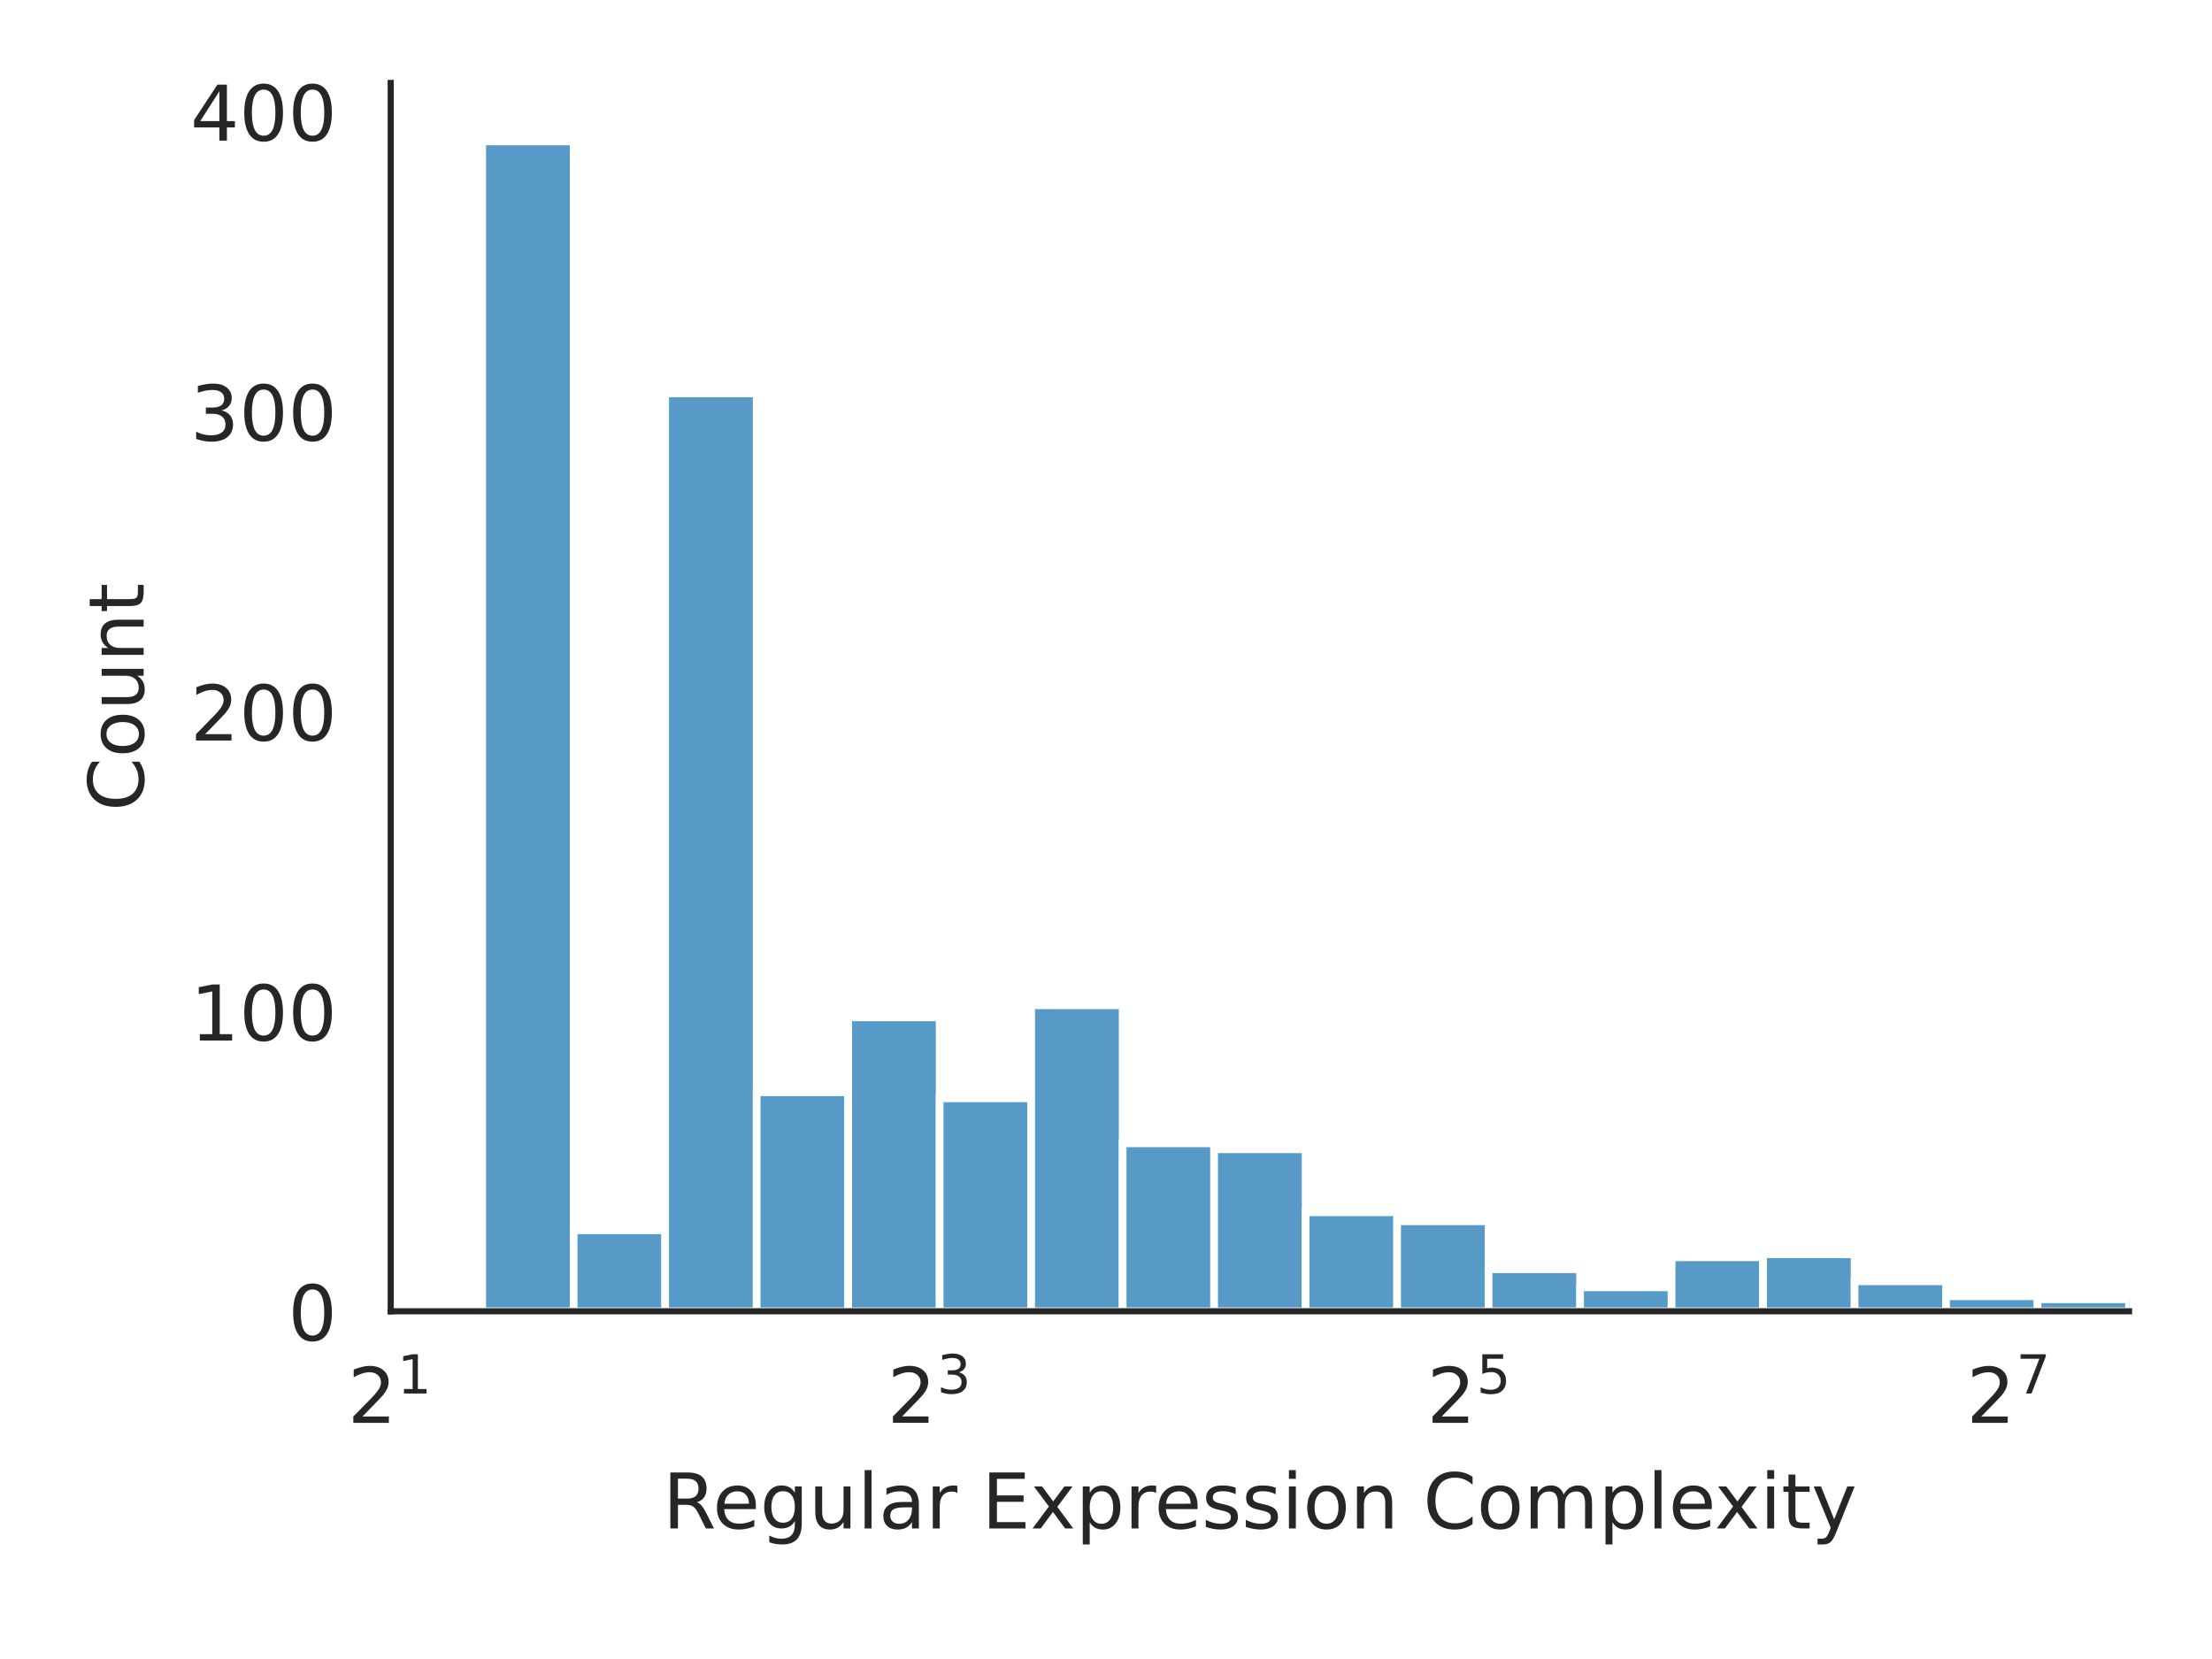
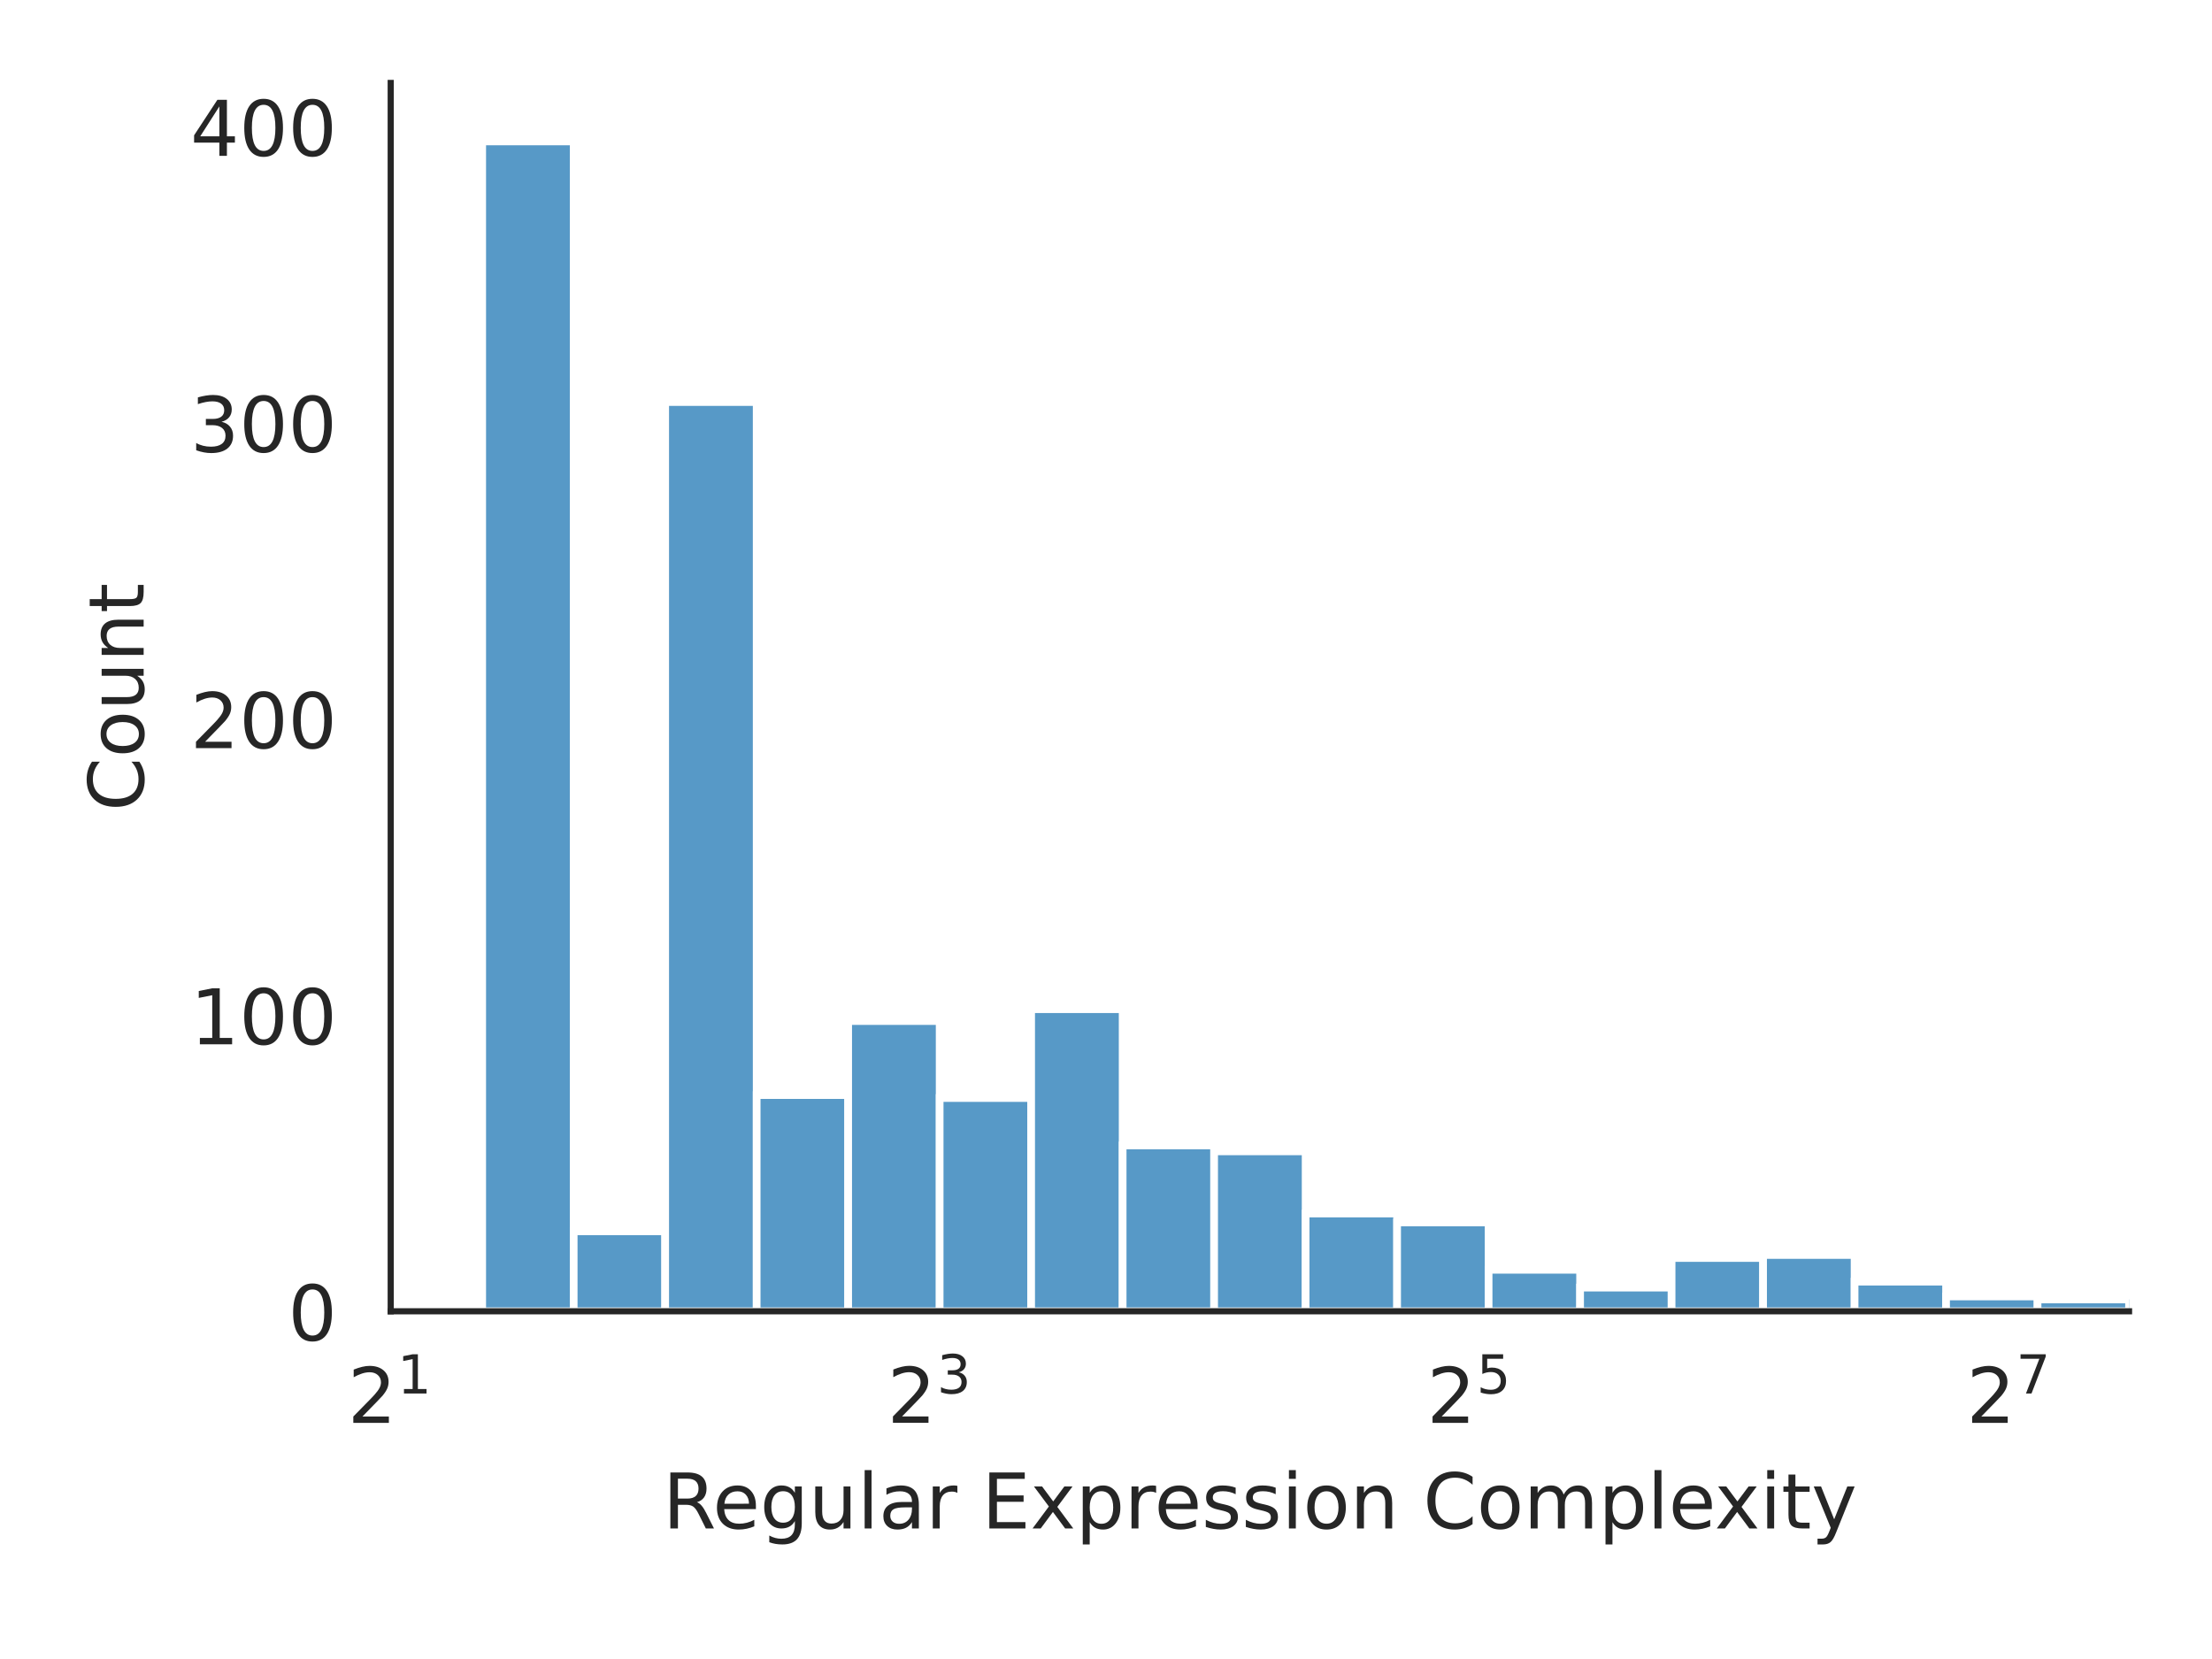
<svg xmlns="http://www.w3.org/2000/svg" xmlns:xlink="http://www.w3.org/1999/xlink" width="288pt" height="216pt" viewBox="0 0 288 216" version="1.1">
  <defs>
    <style type="text/css">*{stroke-linejoin: round; stroke-linecap: butt}</style>
  </defs>
  <g id="figure_1">
    <g id="patch_1">
      <path d="M 0 216  L 288 216  L 288 0  L 0 0  z " style="fill: #ffffff" />
    </g>
    <g id="axes_1">
      <g id="patch_2">
        <path d="M 50.87 170.728  L 277.2 170.728  L 277.2 10.8  L 50.87 10.8  z " style="fill: #ffffff" />
      </g>
      <g id="matplotlib.axis_1">
        <g id="xtick_1">
          <g id="text_1">
            <g style="fill: #262626" transform="translate(45.27 185.3264) scale(0.1 -0.1)">
              <defs>
                <path id="DejaVuSans-32" d="M 1228 531  L 3431 531  L 3431 0  L 469 0  L 469 531  Q 828 903 1448 1529  Q 2069 2156 2228 2338  Q 2531 2678 2651 2914  Q 2772 3150 2772 3378  Q 2772 3750 2511 3984  Q 2250 4219 1831 4219  Q 1534 4219 1204 4116  Q 875 4013 500 3803  L 500 4441  Q 881 4594 1212 4672  Q 1544 4750 1819 4750  Q 2544 4750 2975 4387  Q 3406 4025 3406 3419  Q 3406 3131 3298 2873  Q 3191 2616 2906 2266  Q 2828 2175 2409 1742  Q 1991 1309 1228 531  z " transform="scale(0.015625)" />
                <path id="DejaVuSans-31" d="M 794 531  L 1825 531  L 1825 4091  L 703 3866  L 703 4441  L 1819 4666  L 2450 4666  L 2450 531  L 3481 531  L 3481 0  L 794 0  L 794 531  z " transform="scale(0.015625)" />
              </defs>
              <use xlink:href="#DejaVuSans-32" transform="translate(0 0.684375)" />
              <use xlink:href="#DejaVuSans-31" transform="translate(64.58008 38.96563) scale(0.7)" />
            </g>
          </g>
        </g>
        <g id="xtick_2">
          <g id="text_2">
            <g style="fill: #262626" transform="translate(115.5267 185.3264) scale(0.1 -0.1)">
              <defs>
                <path id="DejaVuSans-33" d="M 2597 2516  Q 3050 2419 3304 2112  Q 3559 1806 3559 1356  Q 3559 666 3084 287  Q 2609 -91 1734 -91  Q 1441 -91 1130 -33  Q 819 25 488 141  L 488 750  Q 750 597 1062 519  Q 1375 441 1716 441  Q 2309 441 2620 675  Q 2931 909 2931 1356  Q 2931 1769 2642 2001  Q 2353 2234 1838 2234  L 1294 2234  L 1294 2753  L 1863 2753  Q 2328 2753 2575 2939  Q 2822 3125 2822 3475  Q 2822 3834 2567 4026  Q 2313 4219 1838 4219  Q 1578 4219 1281 4162  Q 984 4106 628 3988  L 628 4550  Q 988 4650 1302 4700  Q 1616 4750 1894 4750  Q 2613 4750 3031 4423  Q 3450 4097 3450 3541  Q 3450 3153 3228 2886  Q 3006 2619 2597 2516  z " transform="scale(0.015625)" />
              </defs>
              <use xlink:href="#DejaVuSans-32" transform="translate(0 0.765625)" />
              <use xlink:href="#DejaVuSans-33" transform="translate(64.58008 39.04688) scale(0.7)" />
            </g>
          </g>
        </g>
        <g id="xtick_3">
          <g id="text_3">
            <g style="fill: #262626" transform="translate(185.7834 185.3264) scale(0.1 -0.1)">
              <defs>
                <path id="DejaVuSans-35" d="M 691 4666  L 3169 4666  L 3169 4134  L 1269 4134  L 1269 2991  Q 1406 3038 1543 3061  Q 1681 3084 1819 3084  Q 2600 3084 3056 2656  Q 3513 2228 3513 1497  Q 3513 744 3044 326  Q 2575 -91 1722 -91  Q 1428 -91 1123 -41  Q 819 9 494 109  L 494 744  Q 775 591 1075 516  Q 1375 441 1709 441  Q 2250 441 2565 725  Q 2881 1009 2881 1497  Q 2881 1984 2565 2268  Q 2250 2553 1709 2553  Q 1456 2553 1204 2497  Q 953 2441 691 2322  L 691 4666  z " transform="scale(0.015625)" />
              </defs>
              <use xlink:href="#DejaVuSans-32" transform="translate(0 0.684375)" />
              <use xlink:href="#DejaVuSans-35" transform="translate(64.58008 38.96563) scale(0.7)" />
            </g>
          </g>
        </g>
        <g id="xtick_4">
          <g id="text_4">
            <g style="fill: #262626" transform="translate(256.0401 185.3264) scale(0.1 -0.1)">
              <defs>
                <path id="DejaVuSans-37" d="M 525 4666  L 3525 4666  L 3525 4397  L 1831 0  L 1172 0  L 2766 4134  L 525 4134  L 525 4666  z " transform="scale(0.015625)" />
              </defs>
              <use xlink:href="#DejaVuSans-32" transform="translate(0 0.684375)" />
              <use xlink:href="#DejaVuSans-37" transform="translate(64.58008 38.96563) scale(0.7)" />
            </g>
          </g>
        </g>
        <g id="text_5">
          <g style="fill: #262626" transform="translate(86.29906 199.0046) scale(0.1 -0.1)">
            <defs>
              <path id="DejaVuSans-52" d="M 2841 2188  Q 3044 2119 3236 1894  Q 3428 1669 3622 1275  L 4263 0  L 3584 0  L 2988 1197  Q 2756 1666 2539 1819  Q 2322 1972 1947 1972  L 1259 1972  L 1259 0  L 628 0  L 628 4666  L 2053 4666  Q 2853 4666 3247 4331  Q 3641 3997 3641 3322  Q 3641 2881 3436 2590  Q 3231 2300 2841 2188  z M 1259 4147  L 1259 2491  L 2053 2491  Q 2509 2491 2742 2702  Q 2975 2913 2975 3322  Q 2975 3731 2742 3939  Q 2509 4147 2053 4147  L 1259 4147  z " transform="scale(0.015625)" />
              <path id="DejaVuSans-65" d="M 3597 1894  L 3597 1613  L 953 1613  Q 991 1019 1311 708  Q 1631 397 2203 397  Q 2534 397 2845 478  Q 3156 559 3463 722  L 3463 178  Q 3153 47 2828 -22  Q 2503 -91 2169 -91  Q 1331 -91 842 396  Q 353 884 353 1716  Q 353 2575 817 3079  Q 1281 3584 2069 3584  Q 2775 3584 3186 3129  Q 3597 2675 3597 1894  z M 3022 2063  Q 3016 2534 2758 2815  Q 2500 3097 2075 3097  Q 1594 3097 1305 2825  Q 1016 2553 972 2059  L 3022 2063  z " transform="scale(0.015625)" />
              <path id="DejaVuSans-67" d="M 2906 1791  Q 2906 2416 2648 2759  Q 2391 3103 1925 3103  Q 1463 3103 1205 2759  Q 947 2416 947 1791  Q 947 1169 1205 825  Q 1463 481 1925 481  Q 2391 481 2648 825  Q 2906 1169 2906 1791  z M 3481 434  Q 3481 -459 3084 -895  Q 2688 -1331 1869 -1331  Q 1566 -1331 1297 -1286  Q 1028 -1241 775 -1147  L 775 -588  Q 1028 -725 1275 -790  Q 1522 -856 1778 -856  Q 2344 -856 2625 -561  Q 2906 -266 2906 331  L 2906 616  Q 2728 306 2450 153  Q 2172 0 1784 0  Q 1141 0 747 490  Q 353 981 353 1791  Q 353 2603 747 3093  Q 1141 3584 1784 3584  Q 2172 3584 2450 3431  Q 2728 3278 2906 2969  L 2906 3500  L 3481 3500  L 3481 434  z " transform="scale(0.015625)" />
              <path id="DejaVuSans-75" d="M 544 1381  L 544 3500  L 1119 3500  L 1119 1403  Q 1119 906 1312 657  Q 1506 409 1894 409  Q 2359 409 2629 706  Q 2900 1003 2900 1516  L 2900 3500  L 3475 3500  L 3475 0  L 2900 0  L 2900 538  Q 2691 219 2414 64  Q 2138 -91 1772 -91  Q 1169 -91 856 284  Q 544 659 544 1381  z M 1991 3584  L 1991 3584  z " transform="scale(0.015625)" />
              <path id="DejaVuSans-6c" d="M 603 4863  L 1178 4863  L 1178 0  L 603 0  L 603 4863  z " transform="scale(0.015625)" />
              <path id="DejaVuSans-61" d="M 2194 1759  Q 1497 1759 1228 1600  Q 959 1441 959 1056  Q 959 750 1161 570  Q 1363 391 1709 391  Q 2188 391 2477 730  Q 2766 1069 2766 1631  L 2766 1759  L 2194 1759  z M 3341 1997  L 3341 0  L 2766 0  L 2766 531  Q 2569 213 2275 61  Q 1981 -91 1556 -91  Q 1019 -91 701 211  Q 384 513 384 1019  Q 384 1609 779 1909  Q 1175 2209 1959 2209  L 2766 2209  L 2766 2266  Q 2766 2663 2505 2880  Q 2244 3097 1772 3097  Q 1472 3097 1187 3025  Q 903 2953 641 2809  L 641 3341  Q 956 3463 1253 3523  Q 1550 3584 1831 3584  Q 2591 3584 2966 3190  Q 3341 2797 3341 1997  z " transform="scale(0.015625)" />
              <path id="DejaVuSans-72" d="M 2631 2963  Q 2534 3019 2420 3045  Q 2306 3072 2169 3072  Q 1681 3072 1420 2755  Q 1159 2438 1159 1844  L 1159 0  L 581 0  L 581 3500  L 1159 3500  L 1159 2956  Q 1341 3275 1631 3429  Q 1922 3584 2338 3584  Q 2397 3584 2469 3576  Q 2541 3569 2628 3553  L 2631 2963  z " transform="scale(0.015625)" />
              <path id="DejaVuSans-20" transform="scale(0.015625)" />
              <path id="DejaVuSans-45" d="M 628 4666  L 3578 4666  L 3578 4134  L 1259 4134  L 1259 2753  L 3481 2753  L 3481 2222  L 1259 2222  L 1259 531  L 3634 531  L 3634 0  L 628 0  L 628 4666  z " transform="scale(0.015625)" />
              <path id="DejaVuSans-78" d="M 3513 3500  L 2247 1797  L 3578 0  L 2900 0  L 1881 1375  L 863 0  L 184 0  L 1544 1831  L 300 3500  L 978 3500  L 1906 2253  L 2834 3500  L 3513 3500  z " transform="scale(0.015625)" />
              <path id="DejaVuSans-70" d="M 1159 525  L 1159 -1331  L 581 -1331  L 581 3500  L 1159 3500  L 1159 2969  Q 1341 3281 1617 3432  Q 1894 3584 2278 3584  Q 2916 3584 3314 3078  Q 3713 2572 3713 1747  Q 3713 922 3314 415  Q 2916 -91 2278 -91  Q 1894 -91 1617 61  Q 1341 213 1159 525  z M 3116 1747  Q 3116 2381 2855 2742  Q 2594 3103 2138 3103  Q 1681 3103 1420 2742  Q 1159 2381 1159 1747  Q 1159 1113 1420 752  Q 1681 391 2138 391  Q 2594 391 2855 752  Q 3116 1113 3116 1747  z " transform="scale(0.015625)" />
              <path id="DejaVuSans-73" d="M 2834 3397  L 2834 2853  Q 2591 2978 2328 3040  Q 2066 3103 1784 3103  Q 1356 3103 1142 2972  Q 928 2841 928 2578  Q 928 2378 1081 2264  Q 1234 2150 1697 2047  L 1894 2003  Q 2506 1872 2764 1633  Q 3022 1394 3022 966  Q 3022 478 2636 193  Q 2250 -91 1575 -91  Q 1294 -91 989 -36  Q 684 19 347 128  L 347 722  Q 666 556 975 473  Q 1284 391 1588 391  Q 1994 391 2212 530  Q 2431 669 2431 922  Q 2431 1156 2273 1281  Q 2116 1406 1581 1522  L 1381 1569  Q 847 1681 609 1914  Q 372 2147 372 2553  Q 372 3047 722 3315  Q 1072 3584 1716 3584  Q 2034 3584 2315 3537  Q 2597 3491 2834 3397  z " transform="scale(0.015625)" />
              <path id="DejaVuSans-69" d="M 603 3500  L 1178 3500  L 1178 0  L 603 0  L 603 3500  z M 603 4863  L 1178 4863  L 1178 4134  L 603 4134  L 603 4863  z " transform="scale(0.015625)" />
              <path id="DejaVuSans-6f" d="M 1959 3097  Q 1497 3097 1228 2736  Q 959 2375 959 1747  Q 959 1119 1226 758  Q 1494 397 1959 397  Q 2419 397 2687 759  Q 2956 1122 2956 1747  Q 2956 2369 2687 2733  Q 2419 3097 1959 3097  z M 1959 3584  Q 2709 3584 3137 3096  Q 3566 2609 3566 1747  Q 3566 888 3137 398  Q 2709 -91 1959 -91  Q 1206 -91 779 398  Q 353 888 353 1747  Q 353 2609 779 3096  Q 1206 3584 1959 3584  z " transform="scale(0.015625)" />
              <path id="DejaVuSans-6e" d="M 3513 2113  L 3513 0  L 2938 0  L 2938 2094  Q 2938 2591 2744 2837  Q 2550 3084 2163 3084  Q 1697 3084 1428 2787  Q 1159 2491 1159 1978  L 1159 0  L 581 0  L 581 3500  L 1159 3500  L 1159 2956  Q 1366 3272 1645 3428  Q 1925 3584 2291 3584  Q 2894 3584 3203 3211  Q 3513 2838 3513 2113  z " transform="scale(0.015625)" />
              <path id="DejaVuSans-43" d="M 4122 4306  L 4122 3641  Q 3803 3938 3442 4084  Q 3081 4231 2675 4231  Q 1875 4231 1450 3742  Q 1025 3253 1025 2328  Q 1025 1406 1450 917  Q 1875 428 2675 428  Q 3081 428 3442 575  Q 3803 722 4122 1019  L 4122 359  Q 3791 134 3420 21  Q 3050 -91 2638 -91  Q 1578 -91 968 557  Q 359 1206 359 2328  Q 359 3453 968 4101  Q 1578 4750 2638 4750  Q 3056 4750 3426 4639  Q 3797 4528 4122 4306  z " transform="scale(0.015625)" />
              <path id="DejaVuSans-6d" d="M 3328 2828  Q 3544 3216 3844 3400  Q 4144 3584 4550 3584  Q 5097 3584 5394 3201  Q 5691 2819 5691 2113  L 5691 0  L 5113 0  L 5113 2094  Q 5113 2597 4934 2840  Q 4756 3084 4391 3084  Q 3944 3084 3684 2787  Q 3425 2491 3425 1978  L 3425 0  L 2847 0  L 2847 2094  Q 2847 2600 2669 2842  Q 2491 3084 2119 3084  Q 1678 3084 1418 2786  Q 1159 2488 1159 1978  L 1159 0  L 581 0  L 581 3500  L 1159 3500  L 1159 2956  Q 1356 3278 1631 3431  Q 1906 3584 2284 3584  Q 2666 3584 2933 3390  Q 3200 3197 3328 2828  z " transform="scale(0.015625)" />
              <path id="DejaVuSans-74" d="M 1172 4494  L 1172 3500  L 2356 3500  L 2356 3053  L 1172 3053  L 1172 1153  Q 1172 725 1289 603  Q 1406 481 1766 481  L 2356 481  L 2356 0  L 1766 0  Q 1100 0 847 248  Q 594 497 594 1153  L 594 3053  L 172 3053  L 172 3500  L 594 3500  L 594 4494  L 1172 4494  z " transform="scale(0.015625)" />
              <path id="DejaVuSans-79" d="M 2059 -325  Q 1816 -950 1584 -1140  Q 1353 -1331 966 -1331  L 506 -1331  L 506 -850  L 844 -850  Q 1081 -850 1212 -737  Q 1344 -625 1503 -206  L 1606 56  L 191 3500  L 800 3500  L 1894 763  L 2988 3500  L 3597 3500  L 2059 -325  z " transform="scale(0.015625)" />
            </defs>
            <use xlink:href="#DejaVuSans-52" />
            <use xlink:href="#DejaVuSans-65" x="64.982" />
            <use xlink:href="#DejaVuSans-67" x="126.506" />
            <use xlink:href="#DejaVuSans-75" x="189.982" />
            <use xlink:href="#DejaVuSans-6c" x="253.361" />
            <use xlink:href="#DejaVuSans-61" x="281.145" />
            <use xlink:href="#DejaVuSans-72" x="342.424" />
            <use xlink:href="#DejaVuSans-20" x="383.537" />
            <use xlink:href="#DejaVuSans-45" x="415.324" />
            <use xlink:href="#DejaVuSans-78" x="478.508" />
            <use xlink:href="#DejaVuSans-70" x="537.688" />
            <use xlink:href="#DejaVuSans-72" x="601.164" />
            <use xlink:href="#DejaVuSans-65" x="640.027" />
            <use xlink:href="#DejaVuSans-73" x="701.551" />
            <use xlink:href="#DejaVuSans-73" x="753.65" />
            <use xlink:href="#DejaVuSans-69" x="805.75" />
            <use xlink:href="#DejaVuSans-6f" x="833.533" />
            <use xlink:href="#DejaVuSans-6e" x="894.715" />
            <use xlink:href="#DejaVuSans-20" x="958.094" />
            <use xlink:href="#DejaVuSans-43" x="989.881" />
            <use xlink:href="#DejaVuSans-6f" x="1059.705" />
            <use xlink:href="#DejaVuSans-6d" x="1120.887" />
            <use xlink:href="#DejaVuSans-70" x="1218.299" />
            <use xlink:href="#DejaVuSans-6c" x="1281.775" />
            <use xlink:href="#DejaVuSans-65" x="1309.559" />
            <use xlink:href="#DejaVuSans-78" x="1369.332" />
            <use xlink:href="#DejaVuSans-69" x="1428.512" />
            <use xlink:href="#DejaVuSans-74" x="1456.295" />
            <use xlink:href="#DejaVuSans-79" x="1495.504" />
          </g>
        </g>
      </g>
      <g id="matplotlib.axis_2">
        <g id="ytick_1">
          <g id="text_6">
            <g style="fill: #262626" transform="translate(37.5075 174.5272) scale(0.1 -0.1)">
              <defs>
                <path id="DejaVuSans-30" d="M 2034 4250  Q 1547 4250 1301 3770  Q 1056 3291 1056 2328  Q 1056 1369 1301 889  Q 1547 409 2034 409  Q 2525 409 2770 889  Q 3016 1369 3016 2328  Q 3016 3291 2770 3770  Q 2525 4250 2034 4250  z M 2034 4750  Q 2819 4750 3233 4129  Q 3647 3509 3647 2328  Q 3647 1150 3233 529  Q 2819 -91 2034 -91  Q 1250 -91 836 529  Q 422 1150 422 2328  Q 422 3509 836 4129  Q 1250 4750 2034 4750  z " transform="scale(0.015625)" />
              </defs>
              <use xlink:href="#DejaVuSans-30" />
            </g>
          </g>
        </g>
        <g id="ytick_2">
          <g id="text_7">
-             <g style="fill: #262626" transform="translate(24.7825 135.4728) scale(0.1 -0.1)">
+             <g style="fill: #262626" transform="translate(24.7825 135.9671) scale(0.1 -0.1)">
              <use xlink:href="#DejaVuSans-31" />
              <use xlink:href="#DejaVuSans-30" x="63.623" />
              <use xlink:href="#DejaVuSans-30" x="127.246" />
            </g>
          </g>
        </g>
        <g id="ytick_3">
          <g id="text_8">
-             <g style="fill: #262626" transform="translate(24.7825 96.41831) scale(0.1 -0.1)">
+             <g style="fill: #262626" transform="translate(24.7825 97.40703) scale(0.1 -0.1)">
              <use xlink:href="#DejaVuSans-32" />
              <use xlink:href="#DejaVuSans-30" x="63.623" />
              <use xlink:href="#DejaVuSans-30" x="127.246" />
            </g>
          </g>
        </g>
        <g id="ytick_4">
          <g id="text_9">
-             <g style="fill: #262626" transform="translate(24.7825 57.36385) scale(0.1 -0.1)">
+             <g style="fill: #262626" transform="translate(24.7825 58.84693) scale(0.1 -0.1)">
              <use xlink:href="#DejaVuSans-33" />
              <use xlink:href="#DejaVuSans-30" x="63.623" />
              <use xlink:href="#DejaVuSans-30" x="127.246" />
            </g>
          </g>
        </g>
        <g id="ytick_5">
          <g id="text_10">
-             <g style="fill: #262626" transform="translate(24.7825 18.30939) scale(0.1 -0.1)">
+             <g style="fill: #262626" transform="translate(24.7825 20.28683) scale(0.1 -0.1)">
              <defs>
                <path id="DejaVuSans-34" d="M 2419 4116  L 825 1625  L 2419 1625  L 2419 4116  z M 2253 4666  L 3047 4666  L 3047 1625  L 3713 1625  L 3713 1100  L 3047 1100  L 3047 0  L 2419 0  L 2419 1100  L 313 1100  L 313 1709  L 2253 4666  z " transform="scale(0.015625)" />
              </defs>
              <use xlink:href="#DejaVuSans-34" />
              <use xlink:href="#DejaVuSans-30" x="63.623" />
              <use xlink:href="#DejaVuSans-30" x="127.246" />
            </g>
          </g>
        </g>
        <g id="text_11">
          <g style="fill: #262626" transform="translate(18.70281 105.6124) rotate(-90) scale(0.1 -0.1)">
            <use xlink:href="#DejaVuSans-43" />
            <use xlink:href="#DejaVuSans-6f" x="69.824" />
            <use xlink:href="#DejaVuSans-75" x="131.006" />
            <use xlink:href="#DejaVuSans-6e" x="194.385" />
            <use xlink:href="#DejaVuSans-74" x="257.764" />
          </g>
        </g>
      </g>
      <g id="patch_3">
-         <path d="M 50.87 170.728  L 62.782 170.728  L 62.782 170.337  L 50.87 170.337  z " clip-path="url(#p58f02df5b8)" style="fill: #1f77b4; fill-opacity: 0.75; stroke: #ffffff; stroke-linejoin: miter" />
+         <path d="M 50.87 170.728  L 62.782 170.728  L 62.782 170.342  L 50.87 170.342  z " clip-path="url(#p58f02df5b8)" style="fill: #1f77b4; fill-opacity: 0.75; stroke: #ffffff; stroke-linejoin: miter" />
      </g>
      <g id="patch_4">
        <path d="M 62.782 170.728  L 74.694 170.728  L 74.694 18.416  L 62.782 18.416  z " clip-path="url(#p58f02df5b8)" style="fill: #1f77b4; fill-opacity: 0.75; stroke: #ffffff; stroke-linejoin: miter" />
      </g>
      <g id="patch_5">
-         <path d="M 74.694 170.728  L 86.606 170.728  L 86.606 160.183  L 74.694 160.183  z " clip-path="url(#p58f02df5b8)" style="fill: #1f77b4; fill-opacity: 0.75; stroke: #ffffff; stroke-linejoin: miter" />
+         <path d="M 74.694 170.728  L 86.606 170.728  L 86.606 160.317  L 74.694 160.317  z " clip-path="url(#p58f02df5b8)" style="fill: #1f77b4; fill-opacity: 0.75; stroke: #ffffff; stroke-linejoin: miter" />
      </g>
      <g id="patch_6">
-         <path d="M 86.606 170.728  L 98.518 170.728  L 98.518 51.221  L 86.606 51.221  z " clip-path="url(#p58f02df5b8)" style="fill: #1f77b4; fill-opacity: 0.75; stroke: #ffffff; stroke-linejoin: miter" />
+         <path d="M 86.606 170.728  L 98.518 170.728  L 98.518 52.349  L 86.606 52.349  z " clip-path="url(#p58f02df5b8)" style="fill: #1f77b4; fill-opacity: 0.75; stroke: #ffffff; stroke-linejoin: miter" />
      </g>
      <g id="patch_7">
-         <path d="M 98.518 170.728  L 110.431 170.728  L 110.431 142.218  L 98.518 142.218  z " clip-path="url(#p58f02df5b8)" style="fill: #1f77b4; fill-opacity: 0.75; stroke: #ffffff; stroke-linejoin: miter" />
+         <path d="M 98.518 170.728  L 110.431 170.728  L 110.431 142.579  L 98.518 142.579  z " clip-path="url(#p58f02df5b8)" style="fill: #1f77b4; fill-opacity: 0.75; stroke: #ffffff; stroke-linejoin: miter" />
      </g>
      <g id="patch_8">
-         <path d="M 110.431 170.728  L 122.343 170.728  L 122.343 132.455  L 110.431 132.455  z " clip-path="url(#p58f02df5b8)" style="fill: #1f77b4; fill-opacity: 0.75; stroke: #ffffff; stroke-linejoin: miter" />
+         <path d="M 110.431 170.728  L 122.343 170.728  L 122.343 132.939  L 110.431 132.939  z " clip-path="url(#p58f02df5b8)" style="fill: #1f77b4; fill-opacity: 0.75; stroke: #ffffff; stroke-linejoin: miter" />
      </g>
      <g id="patch_9">
-         <path d="M 122.343 170.728  L 134.255 170.728  L 134.255 142.999  L 122.343 142.999  z " clip-path="url(#p58f02df5b8)" style="fill: #1f77b4; fill-opacity: 0.75; stroke: #ffffff; stroke-linejoin: miter" />
+         <path d="M 122.343 170.728  L 134.255 170.728  L 134.255 142.965  L 122.343 142.965  z " clip-path="url(#p58f02df5b8)" style="fill: #1f77b4; fill-opacity: 0.75; stroke: #ffffff; stroke-linejoin: miter" />
      </g>
      <g id="patch_10">
-         <path d="M 134.255 170.728  L 146.167 170.728  L 146.167 130.892  L 134.255 130.892  z " clip-path="url(#p58f02df5b8)" style="fill: #1f77b4; fill-opacity: 0.75; stroke: #ffffff; stroke-linejoin: miter" />
+         <path d="M 134.255 170.728  L 146.167 170.728  L 146.167 131.397  L 134.255 131.397  z " clip-path="url(#p58f02df5b8)" style="fill: #1f77b4; fill-opacity: 0.75; stroke: #ffffff; stroke-linejoin: miter" />
      </g>
      <g id="patch_11">
-         <path d="M 146.167 170.728  L 158.079 170.728  L 158.079 148.858  L 146.167 148.858  z " clip-path="url(#p58f02df5b8)" style="fill: #1f77b4; fill-opacity: 0.75; stroke: #ffffff; stroke-linejoin: miter" />
+         <path d="M 146.167 170.728  L 158.079 170.728  L 158.079 149.134  L 146.167 149.134  z " clip-path="url(#p58f02df5b8)" style="fill: #1f77b4; fill-opacity: 0.75; stroke: #ffffff; stroke-linejoin: miter" />
      </g>
      <g id="patch_12">
-         <path d="M 158.079 170.728  L 169.991 170.728  L 169.991 149.639  L 158.079 149.639  z " clip-path="url(#p58f02df5b8)" style="fill: #1f77b4; fill-opacity: 0.75; stroke: #ffffff; stroke-linejoin: miter" />
+         <path d="M 158.079 170.728  L 169.991 170.728  L 169.991 149.906  L 158.079 149.906  z " clip-path="url(#p58f02df5b8)" style="fill: #1f77b4; fill-opacity: 0.75; stroke: #ffffff; stroke-linejoin: miter" />
      </g>
      <g id="patch_13">
-         <path d="M 169.991 170.728  L 181.903 170.728  L 181.903 157.84  L 169.991 157.84  z " clip-path="url(#p58f02df5b8)" style="fill: #1f77b4; fill-opacity: 0.75; stroke: #ffffff; stroke-linejoin: miter" />
+         <path d="M 169.991 170.728  L 181.903 170.728  L 181.903 158.003  L 169.991 158.003  z " clip-path="url(#p58f02df5b8)" style="fill: #1f77b4; fill-opacity: 0.75; stroke: #ffffff; stroke-linejoin: miter" />
      </g>
      <g id="patch_14">
-         <path d="M 181.903 170.728  L 193.815 170.728  L 193.815 159.012  L 181.903 159.012  z " clip-path="url(#p58f02df5b8)" style="fill: #1f77b4; fill-opacity: 0.75; stroke: #ffffff; stroke-linejoin: miter" />
+         <path d="M 181.903 170.728  L 193.815 170.728  L 193.815 159.16  L 181.903 159.16  z " clip-path="url(#p58f02df5b8)" style="fill: #1f77b4; fill-opacity: 0.75; stroke: #ffffff; stroke-linejoin: miter" />
      </g>
      <g id="patch_15">
-         <path d="M 193.815 170.728  L 205.727 170.728  L 205.727 165.26  L 193.815 165.26  z " clip-path="url(#p58f02df5b8)" style="fill: #1f77b4; fill-opacity: 0.75; stroke: #ffffff; stroke-linejoin: miter" />
+         <path d="M 193.815 170.728  L 205.727 170.728  L 205.727 165.33  L 193.815 165.33  z " clip-path="url(#p58f02df5b8)" style="fill: #1f77b4; fill-opacity: 0.75; stroke: #ffffff; stroke-linejoin: miter" />
      </g>
      <g id="patch_16">
-         <path d="M 205.727 170.728  L 217.639 170.728  L 217.639 167.604  L 205.727 167.604  z " clip-path="url(#p58f02df5b8)" style="fill: #1f77b4; fill-opacity: 0.75; stroke: #ffffff; stroke-linejoin: miter" />
+         <path d="M 205.727 170.728  L 217.639 170.728  L 217.639 167.643  L 205.727 167.643  z " clip-path="url(#p58f02df5b8)" style="fill: #1f77b4; fill-opacity: 0.75; stroke: #ffffff; stroke-linejoin: miter" />
      </g>
      <g id="patch_17">
-         <path d="M 217.639 170.728  L 229.552 170.728  L 229.552 163.698  L 217.639 163.698  z " clip-path="url(#p58f02df5b8)" style="fill: #1f77b4; fill-opacity: 0.75; stroke: #ffffff; stroke-linejoin: miter" />
+         <path d="M 217.639 170.728  L 229.552 170.728  L 229.552 163.787  L 217.639 163.787  z " clip-path="url(#p58f02df5b8)" style="fill: #1f77b4; fill-opacity: 0.75; stroke: #ffffff; stroke-linejoin: miter" />
      </g>
      <g id="patch_18">
-         <path d="M 229.552 170.728  L 241.464 170.728  L 241.464 163.308  L 229.552 163.308  z " clip-path="url(#p58f02df5b8)" style="fill: #1f77b4; fill-opacity: 0.75; stroke: #ffffff; stroke-linejoin: miter" />
+         <path d="M 229.552 170.728  L 241.464 170.728  L 241.464 163.402  L 229.552 163.402  z " clip-path="url(#p58f02df5b8)" style="fill: #1f77b4; fill-opacity: 0.75; stroke: #ffffff; stroke-linejoin: miter" />
      </g>
      <g id="patch_19">
-         <path d="M 241.464 170.728  L 253.376 170.728  L 253.376 166.823  L 241.464 166.823  z " clip-path="url(#p58f02df5b8)" style="fill: #1f77b4; fill-opacity: 0.75; stroke: #ffffff; stroke-linejoin: miter" />
+         <path d="M 241.464 170.728  L 253.376 170.728  L 253.376 166.872  L 241.464 166.872  z " clip-path="url(#p58f02df5b8)" style="fill: #1f77b4; fill-opacity: 0.75; stroke: #ffffff; stroke-linejoin: miter" />
      </g>
      <g id="patch_20">
-         <path d="M 253.376 170.728  L 265.288 170.728  L 265.288 168.775  L 253.376 168.775  z " clip-path="url(#p58f02df5b8)" style="fill: #1f77b4; fill-opacity: 0.75; stroke: #ffffff; stroke-linejoin: miter" />
+         <path d="M 253.376 170.728  L 265.288 170.728  L 265.288 168.8  L 253.376 168.8  z " clip-path="url(#p58f02df5b8)" style="fill: #1f77b4; fill-opacity: 0.75; stroke: #ffffff; stroke-linejoin: miter" />
      </g>
      <g id="patch_21">
-         <path d="M 265.288 170.728  L 277.2 170.728  L 277.2 169.166  L 265.288 169.166  z " clip-path="url(#p58f02df5b8)" style="fill: #1f77b4; fill-opacity: 0.75; stroke: #ffffff; stroke-linejoin: miter" />
+         <path d="M 265.288 170.728  L 277.2 170.728  L 277.2 169.186  L 265.288 169.186  z " clip-path="url(#p58f02df5b8)" style="fill: #1f77b4; fill-opacity: 0.75; stroke: #ffffff; stroke-linejoin: miter" />
      </g>
      <g id="patch_22">
        <path d="M 50.87 170.728  L 50.87 10.8  " style="fill: none; stroke: #262626; stroke-width: 0.8; stroke-linejoin: miter; stroke-linecap: square" />
      </g>
      <g id="patch_23">
        <path d="M 50.87 170.728  L 277.2 170.728  " style="fill: none; stroke: #262626; stroke-width: 0.8; stroke-linejoin: miter; stroke-linecap: square" />
      </g>
    </g>
  </g>
  <defs>
    <clipPath id="p58f02df5b8">
      <rect x="50.87" y="10.8" width="226.33" height="159.928" />
    </clipPath>
  </defs>
</svg>
